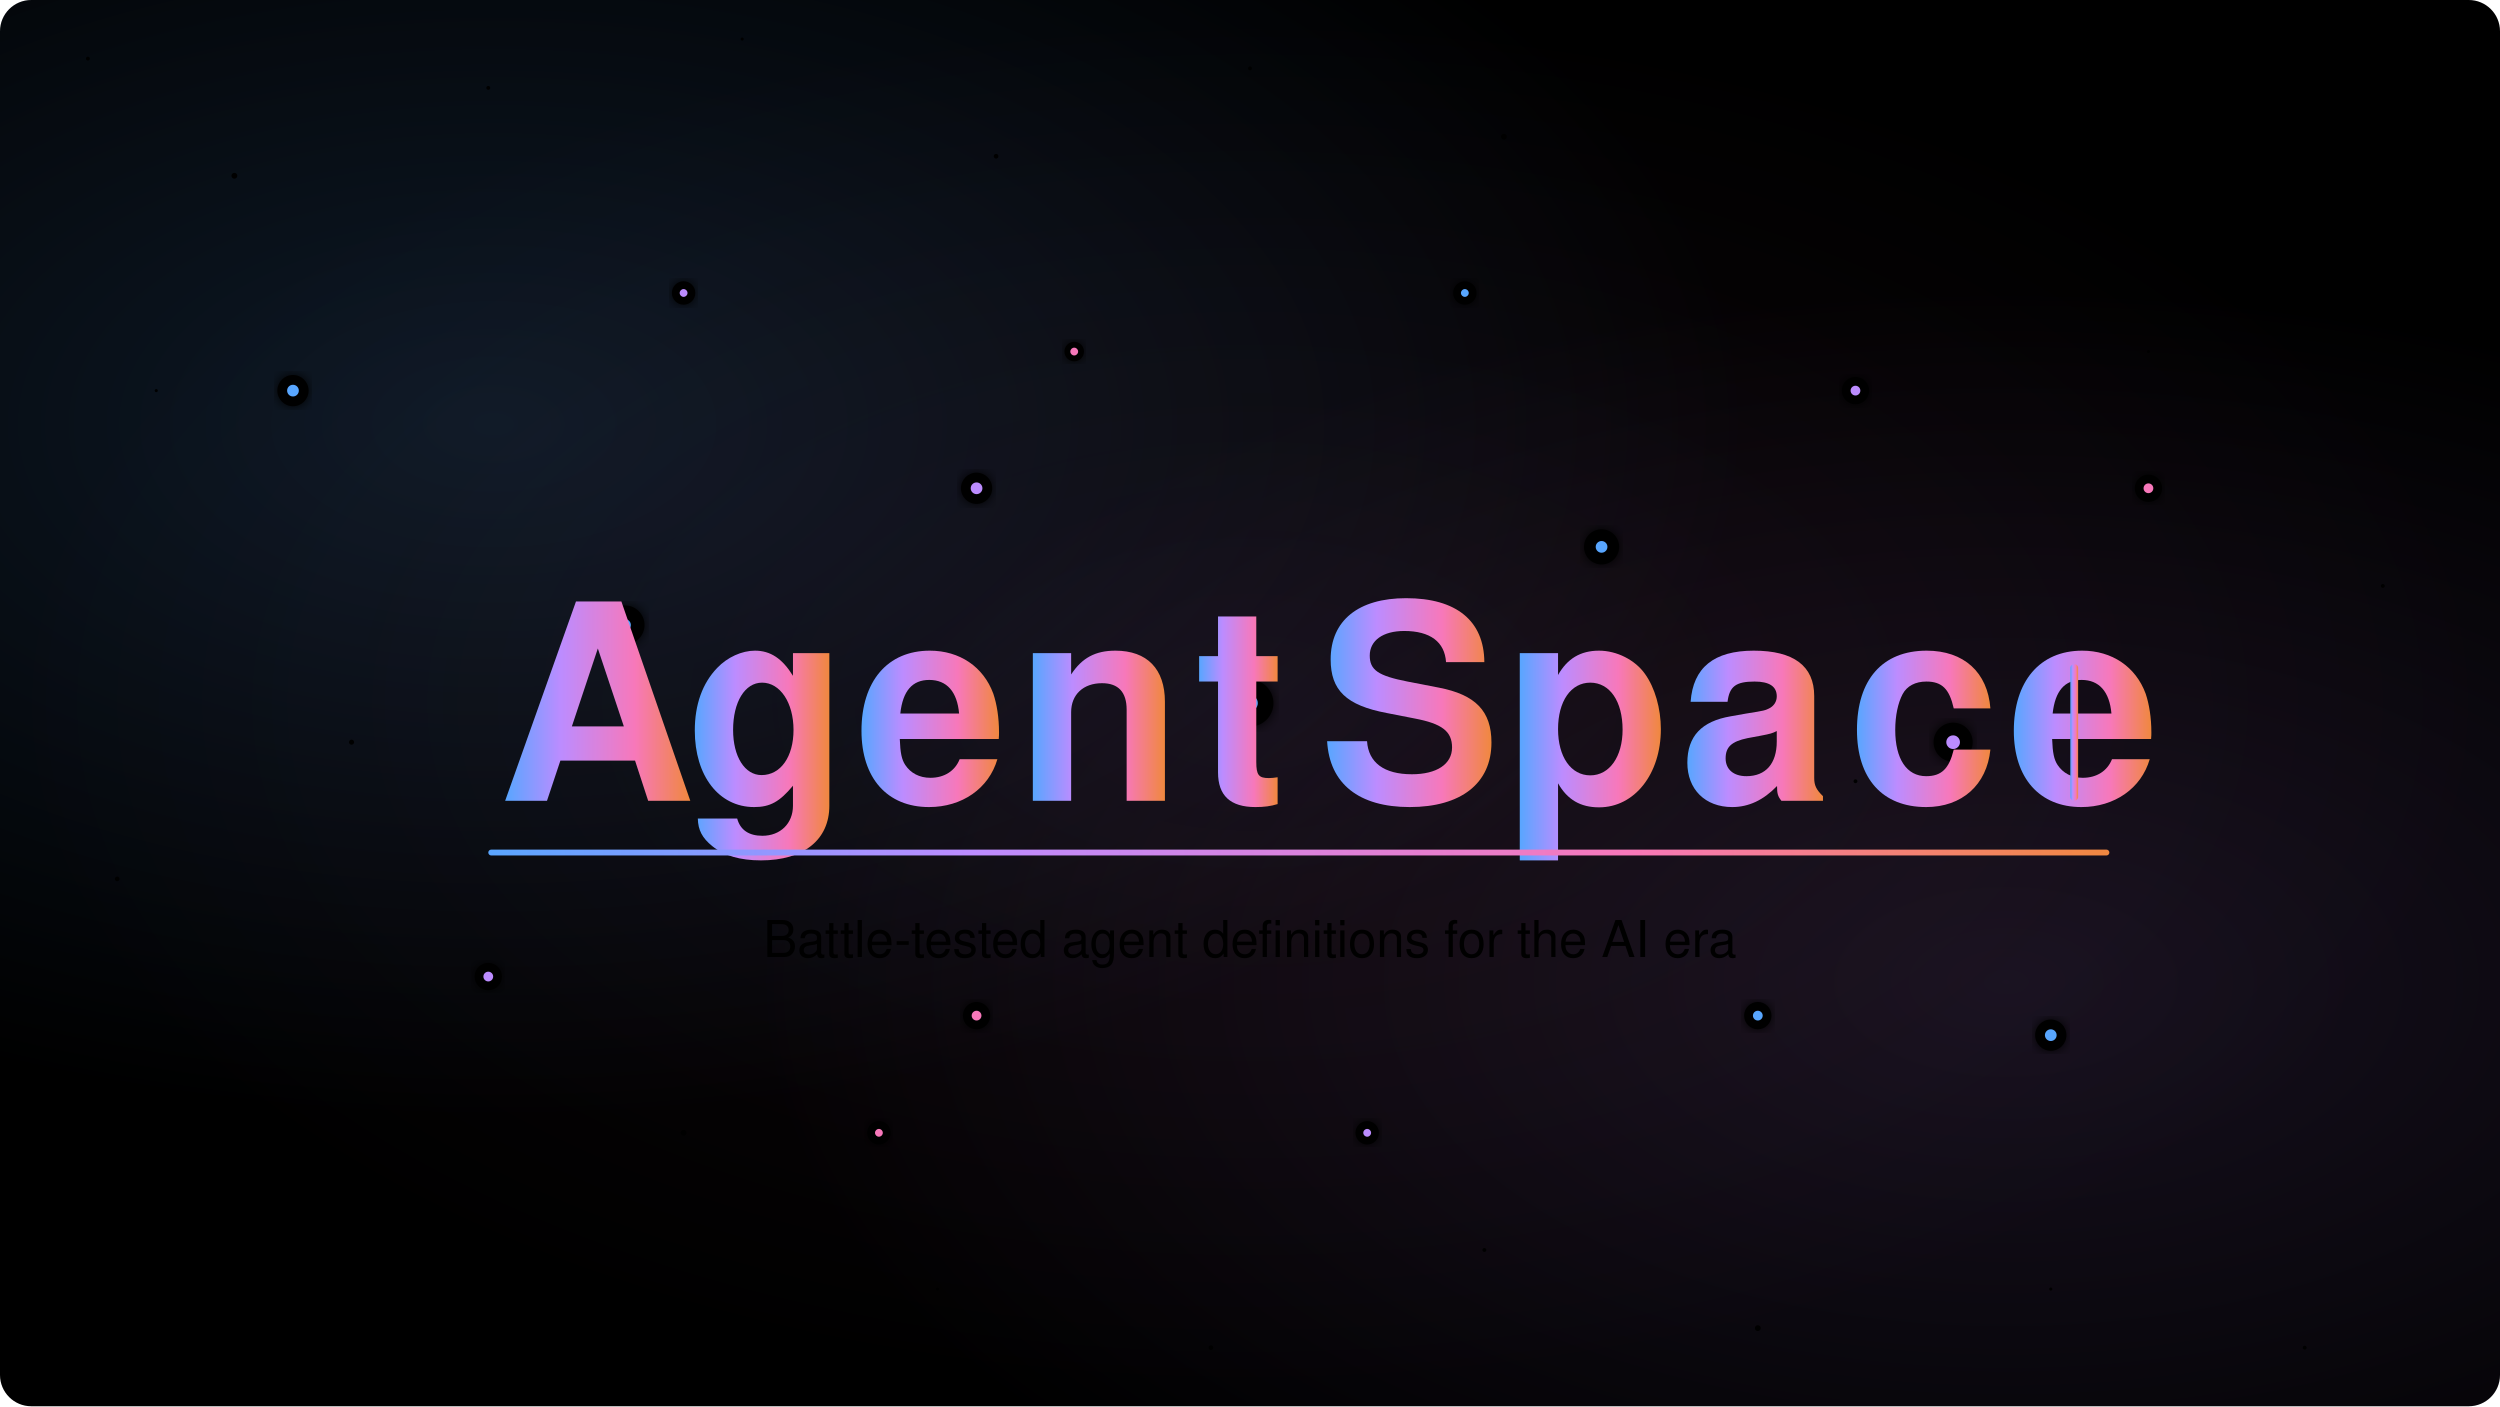
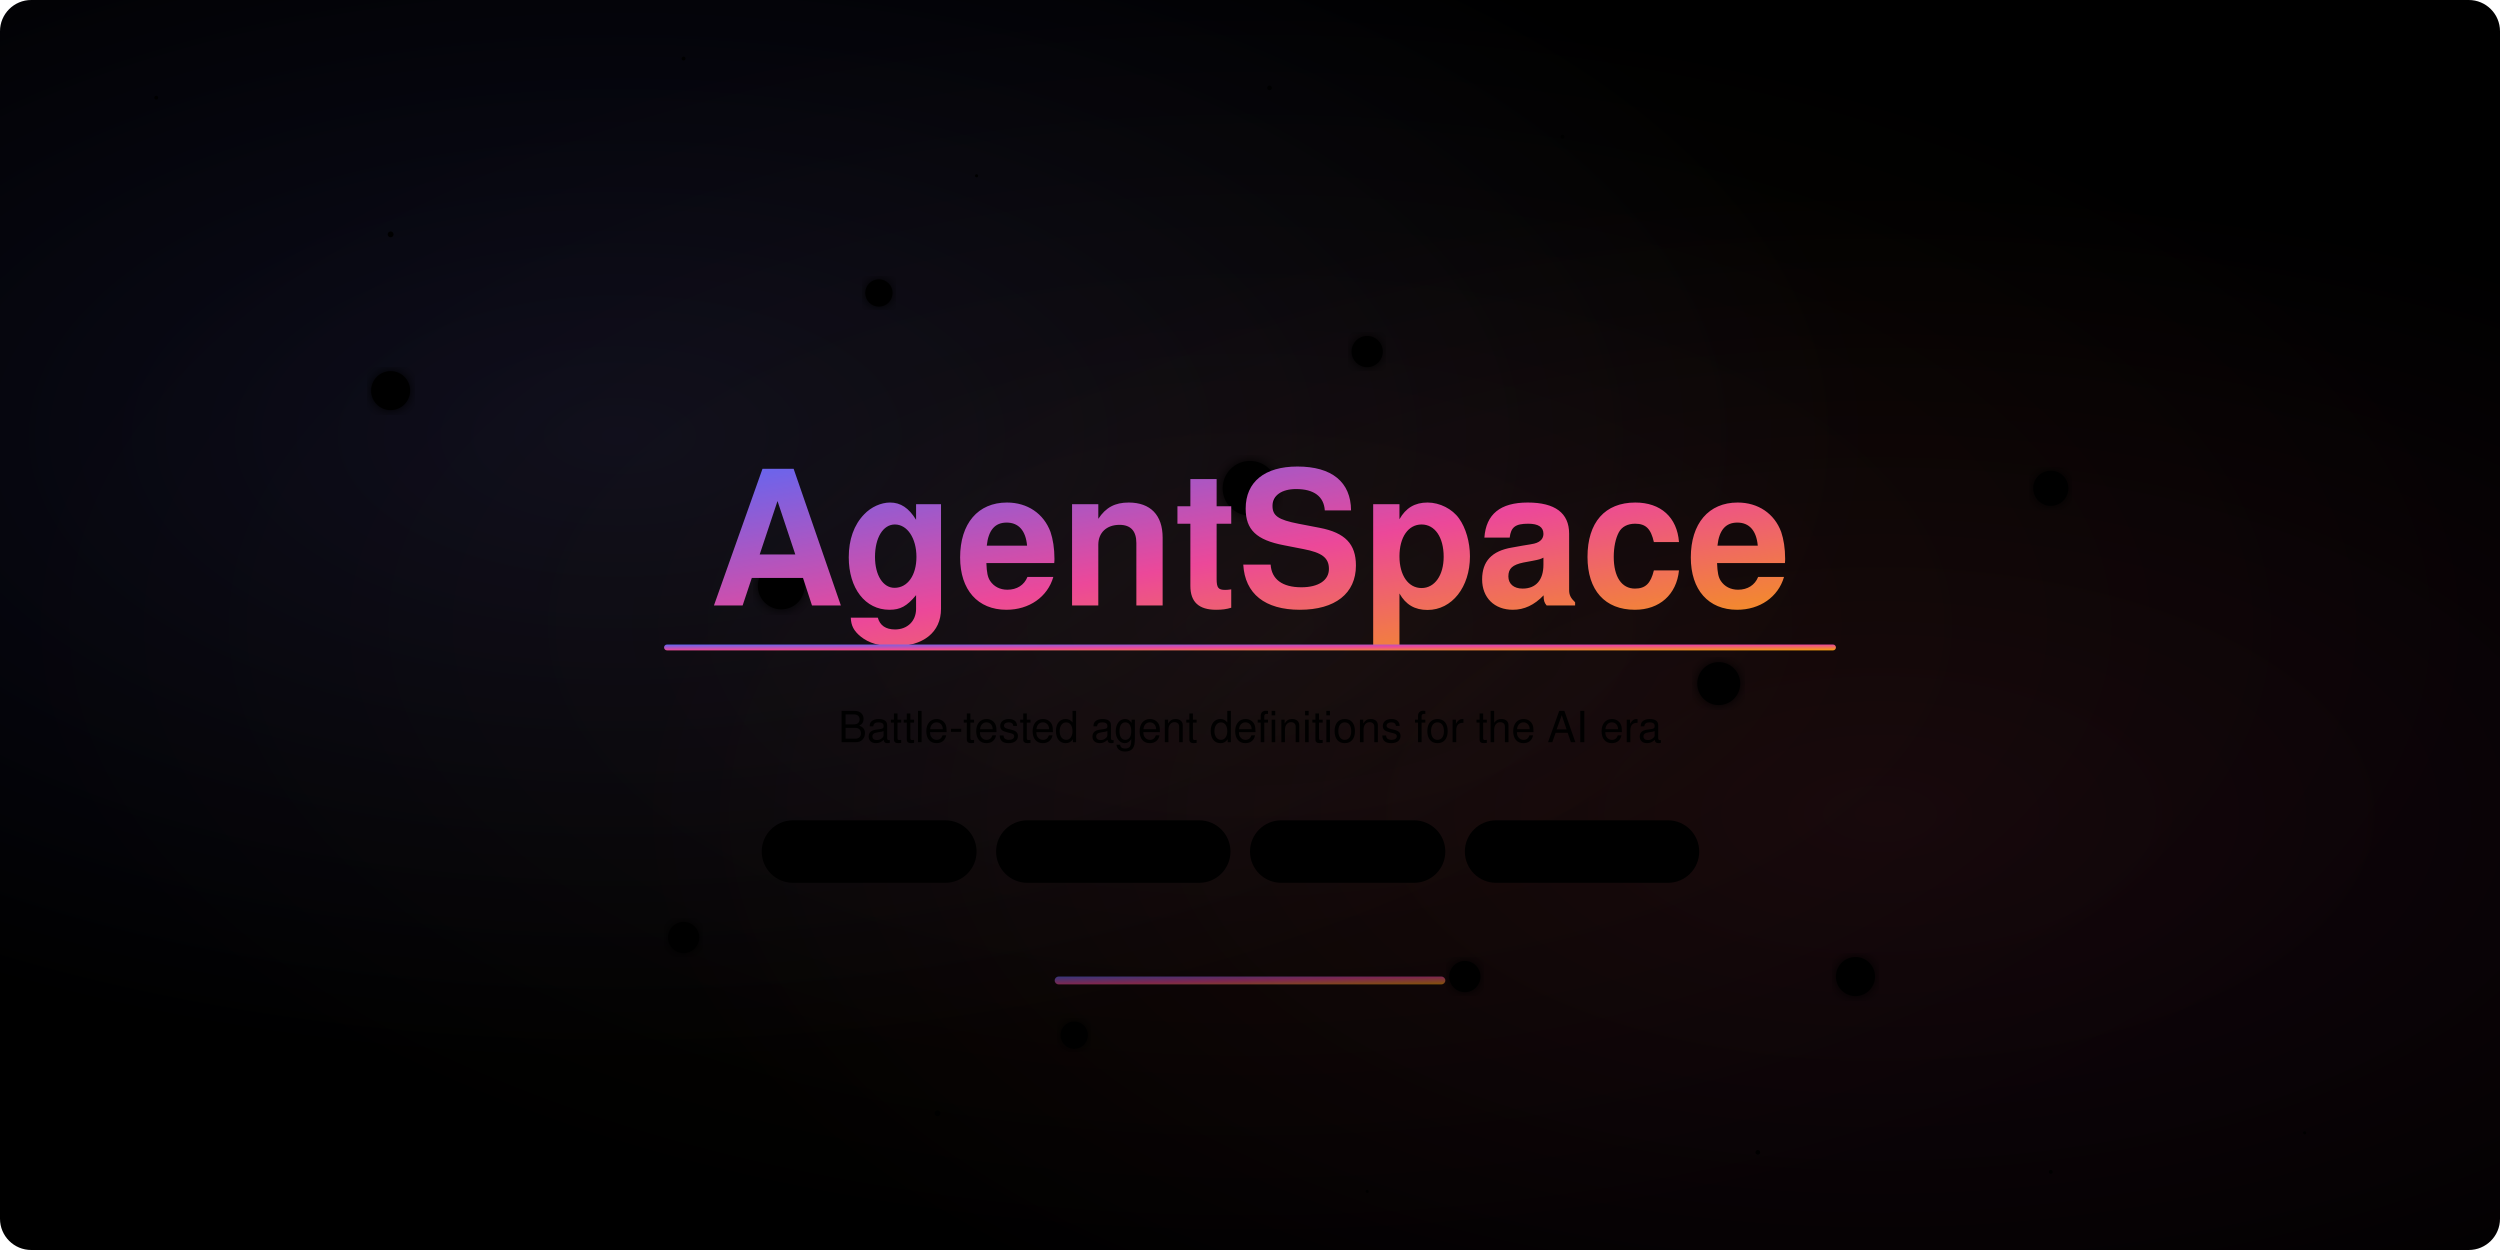
- <svg xmlns="http://www.w3.org/2000/svg" viewBox="0 0 1280 720">
+ <svg xmlns="http://www.w3.org/2000/svg" viewBox="0 0 1280 640">
  <defs>
    <style>
      @media (prefers-color-scheme: light) {
-         .bg { fill: #f0f2f5; }
-         .sub { fill: #656d76; }
-         .node-fill { fill: rgba(88,166,255,0.12); stroke: rgba(88,166,255,0.4); }
-         .node-fill2 { fill: rgba(188,140,255,0.12); stroke: rgba(188,140,255,0.4); }
-         .node-fill3 { fill: rgba(247,120,186,0.12); stroke: rgba(247,120,186,0.4); }
-         .conn { stroke: rgba(88,166,255,0.15); }
-         .conn2 { stroke: rgba(188,140,255,0.12); }
-         .star { fill: rgba(0,0,0,0.15); }
-         .ring { fill:none; stroke:rgba(88,166,255,0.15); }
+         .h-bg { fill: #f8fafc; }
+         .h-title { fill: #0f172a; }
+         .h-sub { fill: #475569; }
+         .h-grid { stroke: rgba(0,0,0,0.03); }
+         .h-node { fill: rgba(99,102,241,0.1); stroke: rgba(99,102,241,0.3); }
+         .h-node2 { fill: rgba(236,72,153,0.1); stroke: rgba(236,72,153,0.3); }
+         .h-line { stroke: rgba(99,102,241,0.08); }
+         .h-particle { fill: rgba(99,102,241,0.4); }
+         .h-particle2 { fill: rgba(236,72,153,0.4); }
+         .h-tag-bg { fill: rgba(0,0,0,0.04); stroke: rgba(0,0,0,0.08); }
+         .h-tag-text { fill: #334155; }
+         .h-glow { opacity: 0.05; }
+         .h-star { fill: rgba(0,0,0,0.15); }
      }
      @media (prefers-color-scheme: dark) {
-         .bg { fill: #0a0e17; }
-         .sub { fill: #8b949e; }
-         .node-fill { fill: rgba(88,166,255,0.08); stroke: rgba(88,166,255,0.5); }
-         .node-fill2 { fill: rgba(188,140,255,0.08); stroke: rgba(188,140,255,0.5); }
-         .node-fill3 { fill: rgba(247,120,186,0.08); stroke: rgba(247,120,186,0.5); }
-         .conn { stroke: rgba(88,166,255,0.12); }
-         .conn2 { stroke: rgba(188,140,255,0.08); }
-         .star { fill: rgba(255,255,255,0.5); }
-         .ring { fill:none; stroke:rgba(88,166,255,0.1); }
+         .h-bg { fill: #020617; }
+         .h-title { fill: #f1f5f9; }
+         .h-sub { fill: #94a3b8; }
+         .h-grid { stroke: rgba(255,255,255,0.03); }
+         .h-node { fill: rgba(99,102,241,0.15); stroke: rgba(99,102,241,0.6); }
+         .h-node2 { fill: rgba(236,72,153,0.15); stroke: rgba(236,72,153,0.6); }
+         .h-line { stroke: rgba(99,102,241,0.1); }
+         .h-particle { fill: rgba(99,102,241,0.7); }
+         .h-particle2 { fill: rgba(236,72,153,0.7); }
+         .h-tag-bg { fill: rgba(255,255,255,0.05); stroke: rgba(255,255,255,0.1); }
+         .h-tag-text { fill: #cbd5e1; }
+         .h-glow { opacity: 0.12; }
+         .h-star { fill: rgba(255,255,255,0.6); }
      }
- 
-       /* Stars twinkle */
-       .tw1 { animation: twinkle 2s ease-in-out infinite; }
-       .tw2 { animation: twinkle 3s ease-in-out infinite 0.5s; }
-       .tw3 { animation: twinkle 2.5s ease-in-out infinite 1s; }
-       .tw4 { animation: twinkle 4s ease-in-out infinite 0.3s; }
-       .tw5 { animation: twinkle 3.5s ease-in-out infinite 1.5s; }
-       .tw6 { animation: twinkle 2s ease-in-out infinite 0.8s; }
-       .tw7 { animation: twinkle 3s ease-in-out infinite 2s; }
-       .tw8 { animation: twinkle 2.5s ease-in-out infinite 0.2s; }
-       @keyframes twinkle { 0%,100%{opacity:0.2} 50%{opacity:1} }
- 
-       /* Nodes orbit */
-       .orb1 { animation: orbit1 20s linear infinite; }
-       .orb2 { animation: orbit2 25s linear infinite; }
-       .orb3 { animation: orbit3 18s linear infinite; }
-       .orb4 { animation: orbit4 22s linear infinite; }
-       .orb5 { animation: orbit5 28s linear infinite; }
-       .orb6 { animation: orbit6 15s linear infinite; }
-       @keyframes orbit1 { 0%{transform:rotate(0deg) translateX(40px) rotate(0deg)} 100%{transform:rotate(360deg) translateX(40px) rotate(-360deg)} }
-       @keyframes orbit2 { 0%{transform:rotate(0deg) translateX(30px) rotate(0deg)} 100%{transform:rotate(-360deg) translateX(30px) rotate(360deg)} }
-       @keyframes orbit3 { 0%{transform:rotate(0deg) translateX(50px) rotate(0deg)} 100%{transform:rotate(360deg) translateX(50px) rotate(-360deg)} }
-       @keyframes orbit4 { 0%{transform:rotate(0deg) translateX(35px) rotate(0deg)} 100%{transform:rotate(-360deg) translateX(35px) rotate(360deg)} }
-       @keyframes orbit5 { 0%{transform:rotate(0deg) translateX(45px) rotate(0deg)} 100%{transform:rotate(360deg) translateX(45px) rotate(-360deg)} }
-       @keyframes orbit6 { 0%{transform:rotate(0deg) translateX(25px) rotate(0deg)} 100%{transform:rotate(-360deg) translateX(25px) rotate(360deg)} }
- 
-       /* Pulse nodes */
-       .pulse1 { animation: npulse 3s ease-in-out infinite; }
-       .pulse2 { animation: npulse 4s ease-in-out infinite 1s; }
-       .pulse3 { animation: npulse 3.5s ease-in-out infinite 0.5s; }
-       @keyframes npulse { 0%,100%{r:6;opacity:0.6} 50%{r:9;opacity:1} }
- 
-       /* Ring expand */
-       .ring1 { animation: rexpand 6s ease-out infinite; }
-       .ring2 { animation: rexpand 6s ease-out infinite 2s; }
-       .ring3 { animation: rexpand 6s ease-out infinite 4s; }
-       @keyframes rexpand { 0%{r:0;opacity:0.3;stroke-width:2} 100%{r:200;opacity:0;stroke-width:0.5} }
- 
-       /* Title wave */
-       .w0 { animation: wave 3s ease-in-out infinite 0s; }
-       .w1 { animation: wave 3s ease-in-out infinite 0.12s; }
-       .w2 { animation: wave 3s ease-in-out infinite 0.24s; }
-       .w3 { animation: wave 3s ease-in-out infinite 0.36s; }
-       .w4 { animation: wave 3s ease-in-out infinite 0.48s; }
-       .w5 { animation: wave 3s ease-in-out infinite 0.6s; }
-       .w6 { animation: wave 3s ease-in-out infinite 0.72s; }
-       .w7 { animation: wave 3s ease-in-out infinite 0.84s; }
-       .w8 { animation: wave 3s ease-in-out infinite 0.96s; }
-       .w9 { animation: wave 3s ease-in-out infinite 1.08s; }
-       @keyframes wave { 0%,100%{transform:translateY(0)} 50%{transform:translateY(-10px)} }
- 
+       .t1 { animation: tw 2.5s ease-in-out infinite; }
+       .t2 { animation: tw 3s ease-in-out infinite 0.4s; }
+       .t3 { animation: tw 2s ease-in-out infinite 1s; }
+       .t4 { animation: tw 3.5s ease-in-out infinite 0.8s; }
+       .t5 { animation: tw 2.8s ease-in-out infinite 1.5s; }
+       .t6 { animation: tw 3.2s ease-in-out infinite 0.2s; }
+       .t7 { animation: tw 2.3s ease-in-out infinite 2s; }
+       .t8 { animation: tw 3.8s ease-in-out infinite 0.6s; }
+       @keyframes tw { 0%,100%{opacity:0.2} 50%{opacity:1} }
+       .float1 { animation: f1 6s ease-in-out infinite; }
+       .float2 { animation: f2 8s ease-in-out infinite; }
+       .float3 { animation: f3 7s ease-in-out infinite; }
+       @keyframes f1 { 0%,100%{transform:translateY(0)} 50%{transform:translateY(-8px)} }
+       @keyframes f2 { 0%,100%{transform:translateY(0)} 50%{transform:translateY(6px)} }
+       @keyframes f3 { 0%,100%{transform:translateX(0)} 50%{transform:translateX(5px)} }
+       .dash { stroke-dasharray: 6 4; animation: dashmove 2s linear infinite; }
+       @keyframes dashmove { 0%{stroke-dashoffset:0} 100%{stroke-dashoffset:-20} }
+       .shimmer { animation: shim 4s ease-in-out infinite; }
+       @keyframes shim { 0%{opacity:0.3} 50%{opacity:1} 100%{opacity:0.3} }
      .cursor { animation: blink 1s step-end infinite; }
      @keyframes blink { 0%,100%{opacity:1} 50%{opacity:0} }
-       .shimmer { animation: shimmer 4s ease-in-out infinite; }
-       @keyframes shimmer { 0%{opacity:0.3} 50%{opacity:0.8} 100%{opacity:0.3} }
- 
-       /* Connection lines pulse */
-       .conn-pulse { animation: cpulse 4s ease-in-out infinite; }
-       @keyframes cpulse { 0%,100%{opacity:0.06} 50%{opacity:0.2} }
+       .pulse-ring { animation: pring 4s ease-out infinite; }
+       .pulse-ring2 { animation: pring 4s ease-out infinite 2s; }
+       @keyframes pring { 0%{r:0;opacity:0.3;stroke-width:2} 100%{r:150;opacity:0;stroke-width:0.5} }
+       .orb { animation: orb 15s linear infinite; }
+       .orb2 { animation: orb-rev 20s linear infinite; }
+       @keyframes orb { 0%{transform:rotate(0deg) translateX(25px) rotate(0deg)} 100%{transform:rotate(360deg) translateX(25px) rotate(-360deg)} }
+       @keyframes orb-rev { 0%{transform:rotate(0deg) translateX(18px) rotate(0deg)} 100%{transform:rotate(-360deg) translateX(18px) rotate(360deg)} }
    </style>
-     <linearGradient id="g1" x1="0%" y1="0%" x2="100%" y2="0%">
-       <stop offset="0%" stop-color="#58a6ff" />
-       <stop offset="30%" stop-color="#bc8cff" />
-       <stop offset="70%" stop-color="#f778ba" />
-       <stop offset="100%" stop-color="#f0883e" />
+     <linearGradient id="hg1" x1="0%" y1="0%" x2="100%" y2="100%">
+       <stop offset="0%" stop-color="#6366f1" />
+       <stop offset="50%" stop-color="#ec4899" />
+       <stop offset="100%" stop-color="#f59e0b" />
    </linearGradient>
-     <radialGradient id="nebula1" cx="20%" cy="30%">
-       <stop offset="0%" stop-color="#58a6ff" stop-opacity="0.15" />
-       <stop offset="100%" stop-color="#58a6ff" stop-opacity="0" />
+     <linearGradient id="hg2" x1="0%" y1="0%" x2="100%" y2="0%">
+       <stop offset="0%" stop-color="#6366f1" />
+       <stop offset="100%" stop-color="#8b5cf6" />
+     </linearGradient>
+     <radialGradient id="hn1" cx="25%" cy="35%">
+       <stop offset="0%" stop-color="#6366f1" stop-opacity="0.12" />
+       <stop offset="100%" stop-color="#6366f1" stop-opacity="0" />
    </radialGradient>
-     <radialGradient id="nebula2" cx="80%" cy="70%">
-       <stop offset="0%" stop-color="#bc8cff" stop-opacity="0.12" />
-       <stop offset="100%" stop-color="#bc8cff" stop-opacity="0" />
+     <radialGradient id="hn2" cx="75%" cy="65%">
+       <stop offset="0%" stop-color="#ec4899" stop-opacity="0.08" />
+       <stop offset="100%" stop-color="#ec4899" stop-opacity="0" />
    </radialGradient>
-     <radialGradient id="nebula3" cx="50%" cy="50%">
-       <stop offset="0%" stop-color="#f778ba" stop-opacity="0.06" />
-       <stop offset="100%" stop-color="#f778ba" stop-opacity="0" />
+     <radialGradient id="hn3" cx="50%" cy="50%">
+       <stop offset="0%" stop-color="#f59e0b" stop-opacity="0.05" />
+       <stop offset="100%" stop-color="#f59e0b" stop-opacity="0" />
    </radialGradient>
-     <filter id="glow">
+     <filter id="hglow">
      <feGaussianBlur stdDeviation="3" result="b" />
      <feMerge>
        <feMergeNode in="b" />
        <feMergeNode in="SourceGraphic" />
      </feMerge>
    </filter>
-     <clipPath id="c1">
-       <rect width="1280" height="720" rx="16" />
+     <clipPath id="hc">
+       <rect width="1280" height="640" rx="16" />
    </clipPath>
  </defs>
-   <g clip-path="url(#c1)">
-     <rect width="1280" height="720" class="bg" />
-     <rect width="1280" height="720" fill="url(#nebula1)" />
-     <rect width="1280" height="720" fill="url(#nebula2)" />
-     <rect width="1280" height="720" fill="url(#nebula3)" />
-     <circle cx="45" cy="30" r="1" class="star tw1" />
-     <circle cx="120" cy="90" r="1.5" class="star tw2" />
-     <circle cx="250" cy="45" r="1" class="star tw3" />
-     <circle cx="380" cy="20" r="0.8" class="star tw4" />
-     <circle cx="510" cy="80" r="1.2" class="star tw5" />
-     <circle cx="640" cy="35" r="1" class="star tw6" />
-     <circle cx="770" cy="70" r="1.5" class="star tw7" />
-     <circle cx="890" cy="25" r="0.8" class="star tw8" />
-     <circle cx="1020" cy="55" r="1" class="star tw1" />
-     <circle cx="1150" cy="40" r="1.3" class="star tw3" />
-     <circle cx="80" cy="200" r="0.8" class="star tw5" />
-     <circle cx="200" cy="650" r="1" class="star tw2" />
-     <circle cx="350" cy="580" r="1.5" class="star tw6" />
-     <circle cx="480" cy="660" r="0.8" class="star tw4" />
-     <circle cx="620" cy="690" r="1.2" class="star tw7" />
-     <circle cx="760" cy="640" r="1" class="star tw1" />
-     <circle cx="900" cy="680" r="1.5" class="star tw8" />
-     <circle cx="1050" cy="660" r="0.8" class="star tw3" />
-     <circle cx="1180" cy="690" r="1" class="star tw5" />
-     <circle cx="60" cy="450" r="1.2" class="star tw2" />
-     <circle cx="1220" cy="300" r="1" class="star tw6" />
-     <circle cx="1100" cy="180" r="0.8" class="star tw4" />
-     <circle cx="180" cy="380" r="1.3" class="star tw7" />
-     <circle cx="950" cy="400" r="1" class="star tw1" />
-     <g stroke-width="1" class="conn conn-pulse">
-       <line x1="150" y1="200" x2="320" y2="320" />
-       <line x1="320" y1="320" x2="250" y2="500" />
-       <line x1="320" y1="320" x2="500" y2="250" />
-       <line x1="500" y1="250" x2="640" y2="360" />
-       <line x1="640" y1="360" x2="500" y2="520" />
-       <line x1="640" y1="360" x2="820" y2="280" />
-       <line x1="820" y1="280" x2="1000" y2="380" />
-       <line x1="1000" y1="380" x2="1100" y2="250" />
-       <line x1="1000" y1="380" x2="1050" y2="530" />
-       <line x1="250" y1="500" x2="450" y2="580" />
-       <line x1="500" y1="520" x2="700" y2="580" />
-       <line x1="700" y1="580" x2="900" y2="520" />
-       <line x1="900" y1="520" x2="1050" y2="530" />
-       <line x1="150" y1="200" x2="350" y2="150" />
-       <line x1="350" y1="150" x2="550" y2="180" />
-       <line x1="550" y1="180" x2="750" y2="150" />
-       <line x1="750" y1="150" x2="950" y2="200" />
-       <line x1="950" y1="200" x2="1100" y2="250" />
-     </g>
-     <g stroke-width="0.5" class="conn2 conn-pulse">
-       <line x1="150" y1="200" x2="500" y2="250" />
-       <line x1="320" y1="320" x2="640" y2="360" />
-       <line x1="820" y1="280" x2="1050" y2="530" />
-       <line x1="250" y1="500" x2="700" y2="580" />
-       <line x1="500" y1="520" x2="900" y2="520" />
-     </g>
-     <circle cx="320" cy="320" r="0" class="ring ring1" stroke-width="1.5" />
-     <circle cx="640" cy="360" r="0" class="ring ring2" stroke-width="1.5" />
-     <circle cx="1000" cy="380" r="0" class="ring ring3" stroke-width="1.5" />
+   <g clip-path="url(#hc)">
+     <rect width="1280" height="640" class="h-bg" />
+     <rect width="1280" height="640" fill="url(#hn1)" />
+     <rect width="1280" height="640" fill="url(#hn2)" />
+     <rect width="1280" height="640" fill="url(#hn3)" />
+     <g class="h-grid" stroke-width="1">
+       <line x1="0" y1="80" x2="1280" y2="80" />
+       <line x1="0" y1="160" x2="1280" y2="160" />
+       <line x1="0" y1="240" x2="1280" y2="240" />
+       <line x1="0" y1="320" x2="1280" y2="320" />
+       <line x1="0" y1="400" x2="1280" y2="400" />
+       <line x1="0" y1="480" x2="1280" y2="480" />
+       <line x1="0" y1="560" x2="1280" y2="560" />
+       <line x1="160" y1="0" x2="160" y2="640" />
+       <line x1="320" y1="0" x2="320" y2="640" />
+       <line x1="480" y1="0" x2="480" y2="640" />
+       <line x1="640" y1="0" x2="640" y2="640" />
+       <line x1="800" y1="0" x2="800" y2="640" />
+       <line x1="960" y1="0" x2="960" y2="640" />
+       <line x1="1120" y1="0" x2="1120" y2="640" />
+     </g>
+     <circle cx="80" cy="50" r="1" class="h-star t1" />
+     <circle cx="200" cy="120" r="1.5" class="h-star t2" />
+     <circle cx="350" cy="30" r="1" class="h-star t3" />
+     <circle cx="500" cy="90" r="0.8" class="h-star t4" />
+     <circle cx="650" cy="45" r="1.2" class="h-star t5" />
+     <circle cx="800" cy="70" r="1" class="h-star t6" />
+     <circle cx="950" cy="25" r="0.8" class="h-star t7" />
+     <circle cx="1100" cy="55" r="1" class="h-star t8" />
+     <circle cx="1200" cy="40" r="1.3" class="h-star t1" />
+     <circle cx="120" cy="580" r="0.8" class="h-star t3" />
+     <circle cx="300" cy="600" r="1" class="h-star t5" />
+     <circle cx="480" cy="570" r="1.5" class="h-star t2" />
+     <circle cx="700" cy="610" r="0.8" class="h-star t4" />
+     <circle cx="900" cy="590" r="1.2" class="h-star t6" />
+     <circle cx="1050" cy="600" r="1" class="h-star t8" />
+     <circle cx="1180" cy="580" r="0.8" class="h-star t7" />
+     <g class="h-line" stroke-width="1">
+       <line x1="200" y1="200" x2="400" y2="300" />
+       <line x1="400" y1="300" x2="350" y2="480" />
+       <line x1="400" y1="300" x2="640" y2="250" />
+       <line x1="640" y1="250" x2="880" y2="350" />
+       <line x1="880" y1="350" x2="1050" y2="250" />
+       <line x1="880" y1="350" x2="950" y2="500" />
+       <line x1="350" y1="480" x2="550" y2="530" />
+       <line x1="550" y1="530" x2="750" y2="500" />
+       <line x1="750" y1="500" x2="950" y2="500" />
+       <line x1="200" y1="200" x2="450" y2="150" />
+       <line x1="450" y1="150" x2="700" y2="180" />
+       <line x1="700" y1="180" x2="1050" y2="250" />
+     </g>
+     <g class="h-line dash" stroke-width="0.5">
+       <line x1="200" y1="200" x2="640" y2="250" />
+       <line x1="400" y1="300" x2="880" y2="350" />
+       <line x1="350" y1="480" x2="750" y2="500" />
+     </g>
+     <circle cx="640" cy="300" r="0" class="h-node" stroke-width="1.5" stroke-dasharray="4 2">
+       <animate attributeName="r" values="0;120;0" dur="8s" repeatCount="indefinite" />
+       <animate attributeName="opacity" values="0.3;0;0.3" dur="8s" repeatCount="indefinite" />
+     </circle>
+     <circle cx="400" cy="300" r="0" class="h-node" stroke-width="1" stroke-dasharray="3 3">
+       <animate attributeName="r" values="0;80;0" dur="6s" repeatCount="indefinite" begin="1s" />
+       <animate attributeName="opacity" values="0.2;0;0.2" dur="6s" repeatCount="indefinite" begin="1s" />
+     </circle>
    <g>
-       <circle cx="150" cy="200" r="8" class="node-fill" stroke-width="1.5" filter="url(#glow)" />
-       <circle cx="150" cy="200" r="3" fill="#58a6ff" class="orb1 pulse1" />
-       <circle cx="320" cy="320" r="10" class="node-fill" stroke-width="1.5" filter="url(#glow)" />
-       <circle cx="320" cy="320" r="3" fill="#58a6ff" class="orb2 pulse2" />
-       <circle cx="250" cy="500" r="7" class="node-fill2" stroke-width="1.5" filter="url(#glow)" />
-       <circle cx="250" cy="500" r="2.5" fill="#bc8cff" class="orb3 pulse3" />
-       <circle cx="500" cy="250" r="8" class="node-fill2" stroke-width="1.5" filter="url(#glow)" />
-       <circle cx="500" cy="250" r="3" fill="#bc8cff" class="orb4 pulse1" />
-       <circle cx="640" cy="360" r="12" class="node-fill" stroke-width="2" filter="url(#glow)" />
-       <circle cx="640" cy="360" r="4" fill="#58a6ff" class="orb5 pulse2" />
-       <circle cx="500" cy="520" r="7" class="node-fill3" stroke-width="1.5" filter="url(#glow)" />
-       <circle cx="500" cy="520" r="2.5" fill="#f778ba" class="orb6 pulse3" />
-       <circle cx="820" cy="280" r="9" class="node-fill" stroke-width="1.5" filter="url(#glow)" />
-       <circle cx="820" cy="280" r="3" fill="#58a6ff" class="orb1 pulse1" />
-       <circle cx="1000" cy="380" r="10" class="node-fill2" stroke-width="1.5" filter="url(#glow)" />
-       <circle cx="1000" cy="380" r="3.5" fill="#bc8cff" class="orb2 pulse2" />
-       <circle cx="1100" cy="250" r="7" class="node-fill3" stroke-width="1.5" filter="url(#glow)" />
-       <circle cx="1100" cy="250" r="2.5" fill="#f778ba" class="orb3 pulse3" />
-       <circle cx="1050" cy="530" r="8" class="node-fill" stroke-width="1.5" filter="url(#glow)" />
-       <circle cx="1050" cy="530" r="3" fill="#58a6ff" class="orb4 pulse1" />
-       <circle cx="450" cy="580" r="6" class="node-fill3" stroke-width="1" filter="url(#glow)" />
-       <circle cx="450" cy="580" r="2" fill="#f778ba" class="orb5 pulse2" />
-       <circle cx="700" cy="580" r="6" class="node-fill2" stroke-width="1" filter="url(#glow)" />
-       <circle cx="700" cy="580" r="2" fill="#bc8cff" class="orb6 pulse3" />
-       <circle cx="900" cy="520" r="7" class="node-fill" stroke-width="1.5" filter="url(#glow)" />
-       <circle cx="900" cy="520" r="2.5" fill="#58a6ff" class="orb1 pulse1" />
-       <circle cx="350" cy="150" r="6" class="node-fill2" stroke-width="1" filter="url(#glow)" />
-       <circle cx="350" cy="150" r="2" fill="#bc8cff" class="orb2 pulse2" />
-       <circle cx="550" cy="180" r="5" class="node-fill3" stroke-width="1" filter="url(#glow)" />
-       <circle cx="550" cy="180" r="2" fill="#f778ba" class="orb3 pulse3" />
-       <circle cx="750" cy="150" r="6" class="node-fill" stroke-width="1" filter="url(#glow)" />
-       <circle cx="750" cy="150" r="2" fill="#58a6ff" class="orb4 pulse1" />
-       <circle cx="950" cy="200" r="7" class="node-fill2" stroke-width="1.5" filter="url(#glow)" />
-       <circle cx="950" cy="200" r="2.5" fill="#bc8cff" class="orb5 pulse2" />
-     </g>
-     <text font-family="'SF Pro Display','Segoe UI',Helvetica,Arial,sans-serif" font-weight="900" font-size="140" fill="url(#g1)">
-       <tspan class="w0" x="255" y="410">A</tspan>
+       <circle cx="200" cy="200" r="10" class="h-node" stroke-width="2" filter="url(#hglow)" />
+       <circle cx="200" cy="200" r="3" class="h-particle float1" />
+       <circle cx="200" cy="200" r="2" class="h-particle orb" />
+       <circle cx="400" cy="300" r="12" class="h-node" stroke-width="2" filter="url(#hglow)" />
+       <circle cx="400" cy="300" r="4" class="h-particle float2" />
+       <circle cx="400" cy="300" r="2.5" class="h-particle orb2" />
+       <circle cx="350" cy="480" r="8" class="h-node2" stroke-width="1.5" filter="url(#hglow)" />
+       <circle cx="350" cy="480" r="2.5" class="h-particle2 float3" />
+       <circle cx="350" cy="480" r="1.5" class="h-particle2 orb" />
+       <circle cx="640" cy="250" r="14" class="h-node" stroke-width="2" filter="url(#hglow)" />
+       <circle cx="640" cy="250" r="4.5" class="h-particle float1" />
+       <circle cx="640" cy="250" r="3" class="h-particle orb2" />
+       <circle cx="880" cy="350" r="11" class="h-node2" stroke-width="2" filter="url(#hglow)" />
+       <circle cx="880" cy="350" r="3.5" class="h-particle2 float2" />
+       <circle cx="880" cy="350" r="2" class="h-particle2 orb" />
+       <circle cx="1050" cy="250" r="9" class="h-node" stroke-width="1.5" filter="url(#hglow)" />
+       <circle cx="1050" cy="250" r="3" class="h-particle float3" />
+       <circle cx="1050" cy="250" r="2" class="h-particle orb2" />
+       <circle cx="950" cy="500" r="10" class="h-node2" stroke-width="1.5" filter="url(#hglow)" />
+       <circle cx="950" cy="500" r="3" class="h-particle2 float1" />
+       <circle cx="550" cy="530" r="7" class="h-node" stroke-width="1" filter="url(#hglow)" />
+       <circle cx="550" cy="530" r="2" class="h-particle float2" />
+       <circle cx="750" cy="500" r="8" class="h-node" stroke-width="1" filter="url(#hglow)" />
+       <circle cx="750" cy="500" r="2.5" class="h-particle float3" />
+       <circle cx="450" cy="150" r="7" class="h-node2" stroke-width="1" filter="url(#hglow)" />
+       <circle cx="450" cy="150" r="2" class="h-particle2 orb" />
+       <circle cx="700" cy="180" r="8" class="h-node" stroke-width="1" filter="url(#hglow)" />
+       <circle cx="700" cy="180" r="2.5" class="h-particle orb2" />
+     </g>
+     <text font-family="'SF Pro Display','Segoe UI',Helvetica,Arial,sans-serif" font-weight="900" font-size="96" text-anchor="middle">
+       <tspan x="640" y="310" fill="url(#hg1)">AgentSpace</tspan>
    </text>
-     <text font-family="'SF Pro Display','Segoe UI',Helvetica,Arial,sans-serif" font-weight="900" font-size="140" fill="url(#g1)">
-       <tspan class="w1" x="350" y="410">g</tspan>
-     </text>
-     <text font-family="'SF Pro Display','Segoe UI',Helvetica,Arial,sans-serif" font-weight="900" font-size="140" fill="url(#g1)">
-       <tspan class="w2" x="438" y="410">e</tspan>
-     </text>
-     <text font-family="'SF Pro Display','Segoe UI',Helvetica,Arial,sans-serif" font-weight="900" font-size="140" fill="url(#g1)">
-       <tspan class="w3" x="520" y="410">n</tspan>
-     </text>
-     <text font-family="'SF Pro Display','Segoe UI',Helvetica,Arial,sans-serif" font-weight="900" font-size="140" fill="url(#g1)">
-       <tspan class="w4" x="612" y="410">t</tspan>
-     </text>
-     <text font-family="'SF Pro Display','Segoe UI',Helvetica,Arial,sans-serif" font-weight="900" font-size="140" fill="url(#g1)">
-       <tspan class="w5" x="675" y="410">S</tspan>
-     </text>
-     <text font-family="'SF Pro Display','Segoe UI',Helvetica,Arial,sans-serif" font-weight="900" font-size="140" fill="url(#g1)">
-       <tspan class="w6" x="770" y="410">p</tspan>
-     </text>
-     <text font-family="'SF Pro Display','Segoe UI',Helvetica,Arial,sans-serif" font-weight="900" font-size="140" fill="url(#g1)">
-       <tspan class="w7" x="860" y="410">a</tspan>
-     </text>
-     <text font-family="'SF Pro Display','Segoe UI',Helvetica,Arial,sans-serif" font-weight="900" font-size="140" fill="url(#g1)">
-       <tspan class="w8" x="946" y="410">c</tspan>
-     </text>
-     <text font-family="'SF Pro Display','Segoe UI',Helvetica,Arial,sans-serif" font-weight="900" font-size="140" fill="url(#g1)">
-       <tspan class="w9" x="1028" y="410">e</tspan>
-     </text>
-     <rect x="250" y="435" width="830" height="3" rx="1.5" fill="url(#g1)" class="shimmer" />
-     <text x="640" y="490" text-anchor="middle" font-family="'SF Pro Text','Segoe UI',Helvetica,Arial,sans-serif" font-weight="400" font-size="26" class="sub">Battle-tested agent definitions for the AI era</text>
-     <rect x="1060" y="340" width="4" height="70" rx="2" fill="url(#g1)" class="cursor" />
+     <rect x="340" y="330" width="600" height="3" rx="1.5" fill="url(#hg1)" class="shimmer" />
+     <text x="640" y="380" text-anchor="middle" font-family="'SF Pro Text','Segoe UI',Helvetica,Arial,sans-serif" font-weight="400" font-size="22" class="h-sub">Battle-tested agent definitions for the AI era</text>
+     <g>
+       <rect x="390" y="420" width="110" height="32" rx="16" class="h-tag-bg" stroke-width="1" />
+       <text x="445" y="441" text-anchor="middle" font-family="'SF Pro Text','Segoe UI',sans-serif" font-size="13" font-weight="600" class="h-tag-text">101 Agents</text>
+       <rect x="510" y="420" width="120" height="32" rx="16" class="h-tag-bg" stroke-width="1" />
+       <text x="570" y="441" text-anchor="middle" font-family="'SF Pro Text','Segoe UI',sans-serif" font-size="13" font-weight="600" class="h-tag-text">14 Categories</text>
+       <rect x="640" y="420" width="100" height="32" rx="16" class="h-tag-bg" stroke-width="1" />
+       <text x="690" y="441" text-anchor="middle" font-family="'SF Pro Text','Segoe UI',sans-serif" font-size="13" font-weight="600" class="h-tag-text">MIT License</text>
+       <rect x="750" y="420" width="120" height="32" rx="16" class="h-tag-bg" stroke-width="1" />
+       <text x="810" y="441" text-anchor="middle" font-family="'SF Pro Text','Segoe UI',sans-serif" font-size="13" font-weight="600" class="h-tag-text">Any LLM Ready</text>
+     </g>
+     <rect x="540" y="500" width="200" height="4" rx="2" fill="url(#hg1)" class="shimmer" opacity="0.5" />
  </g>
</svg>
